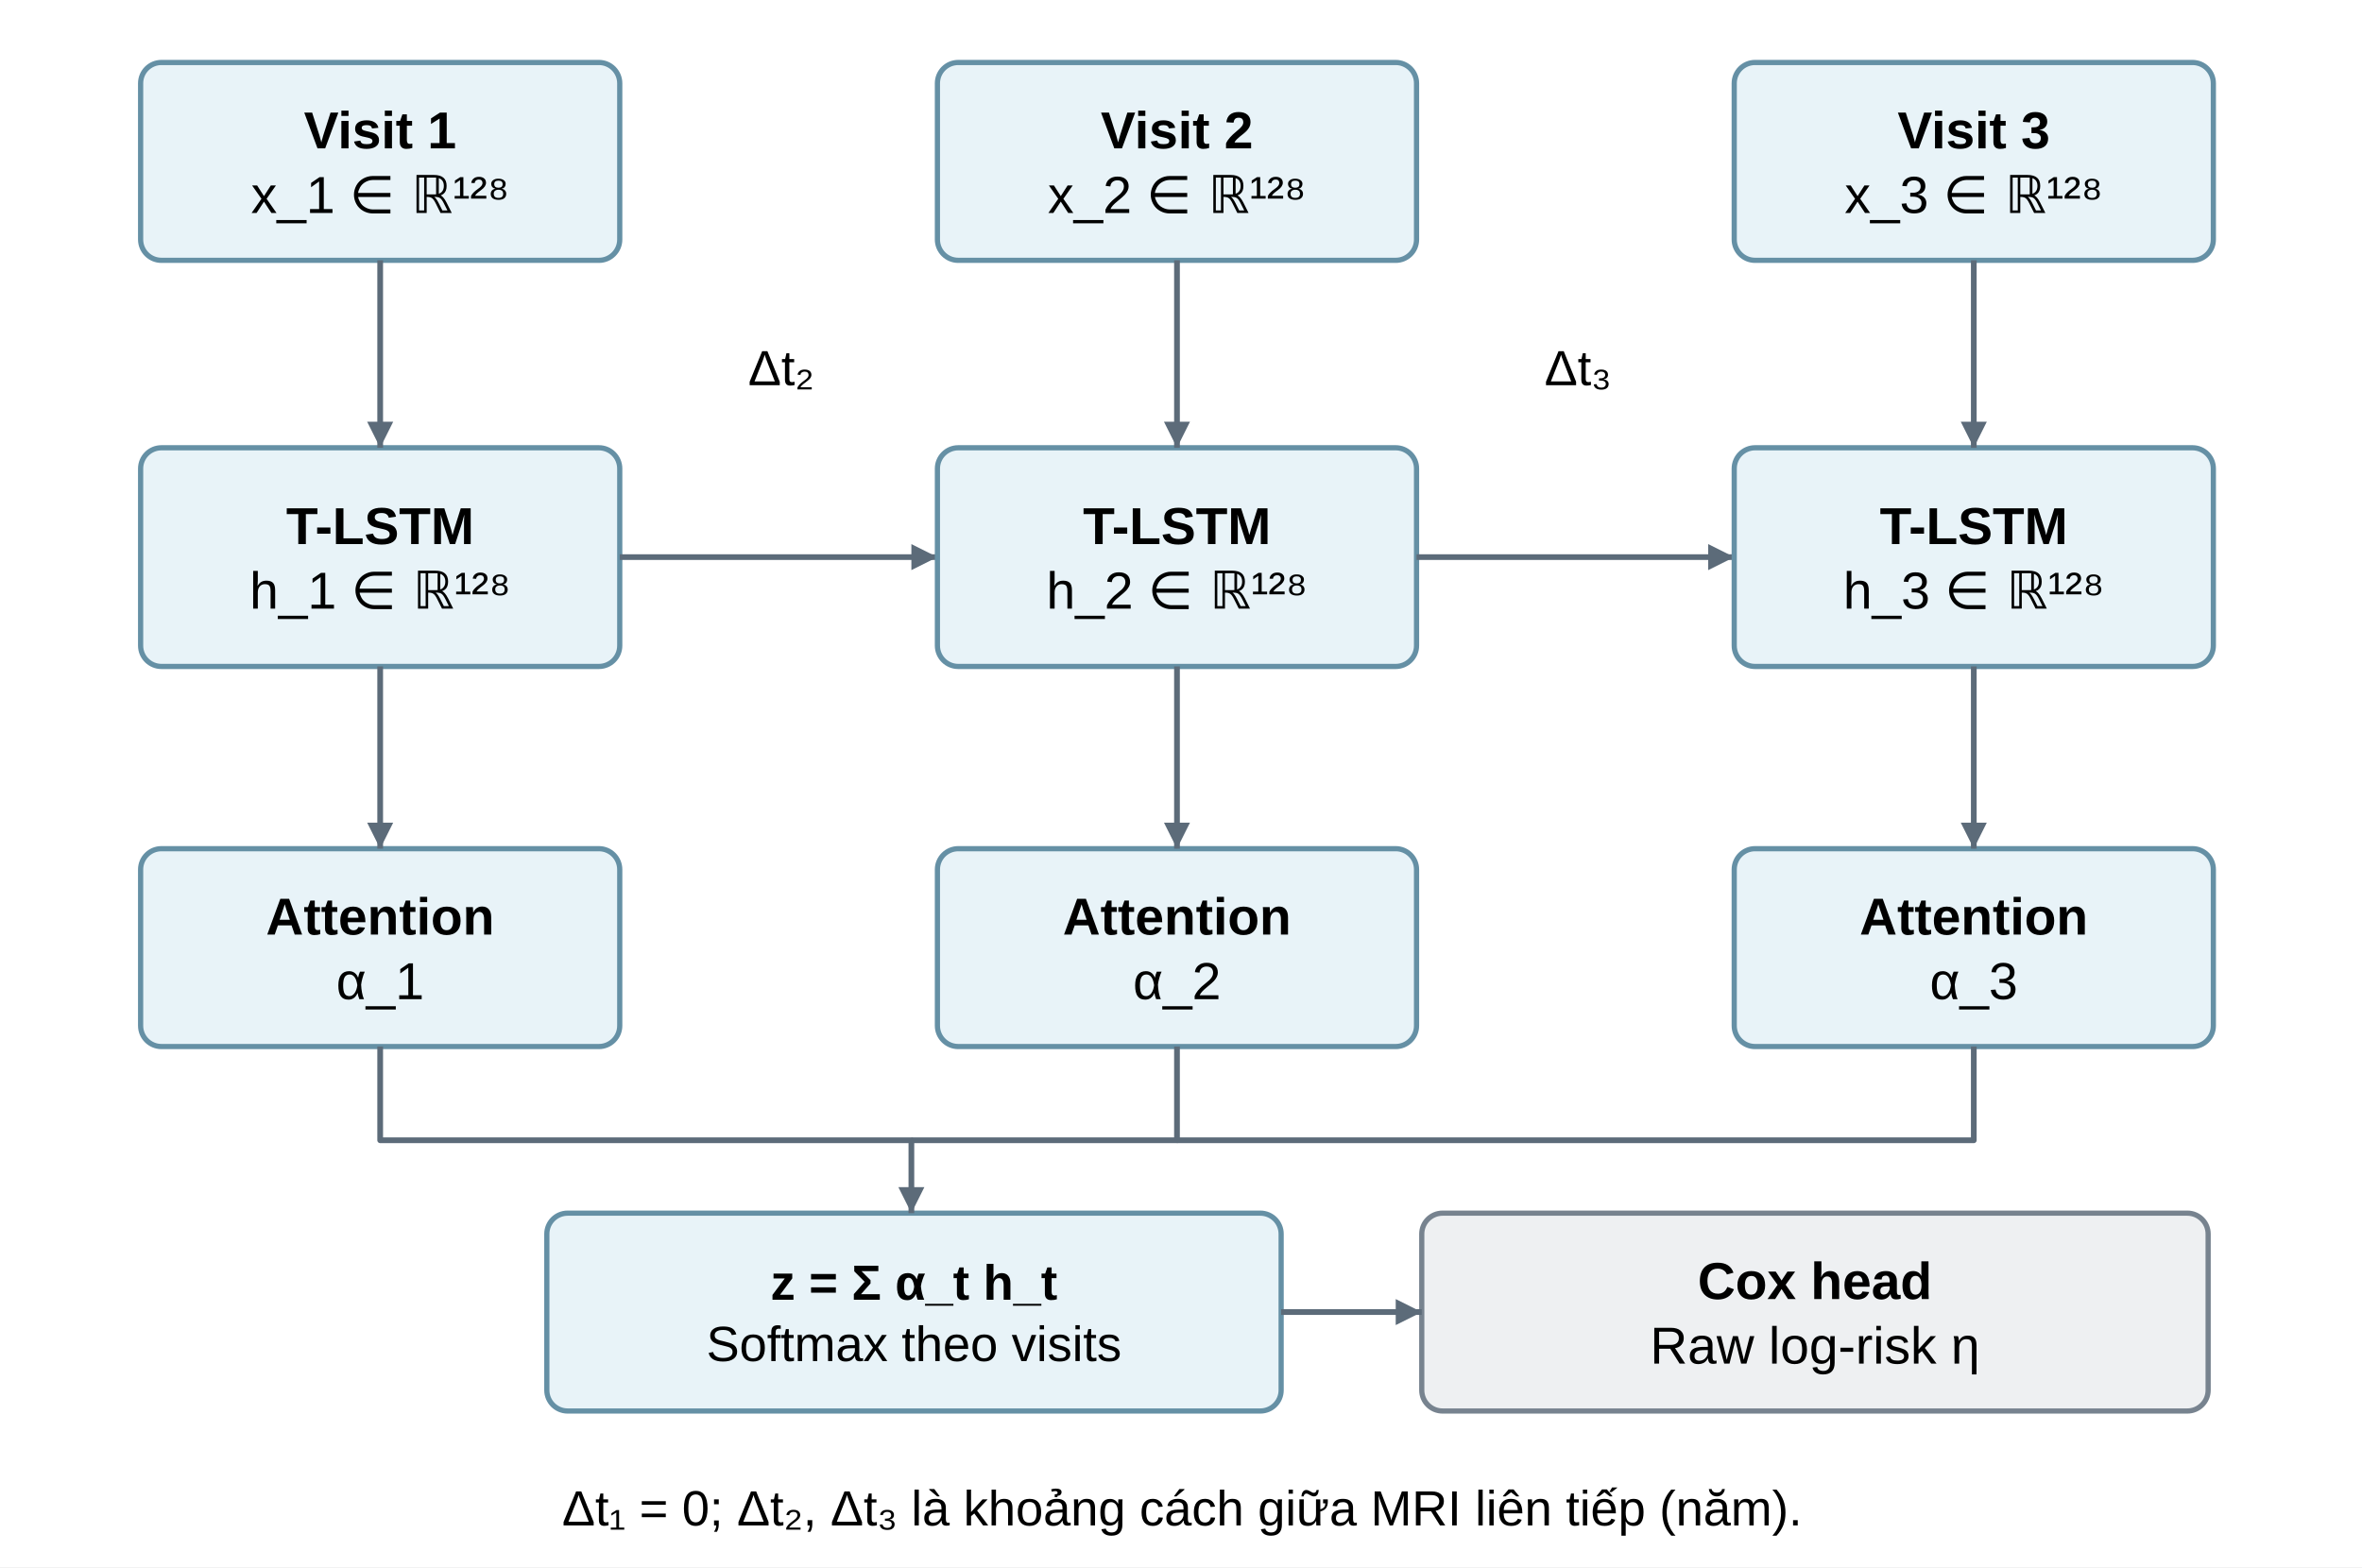
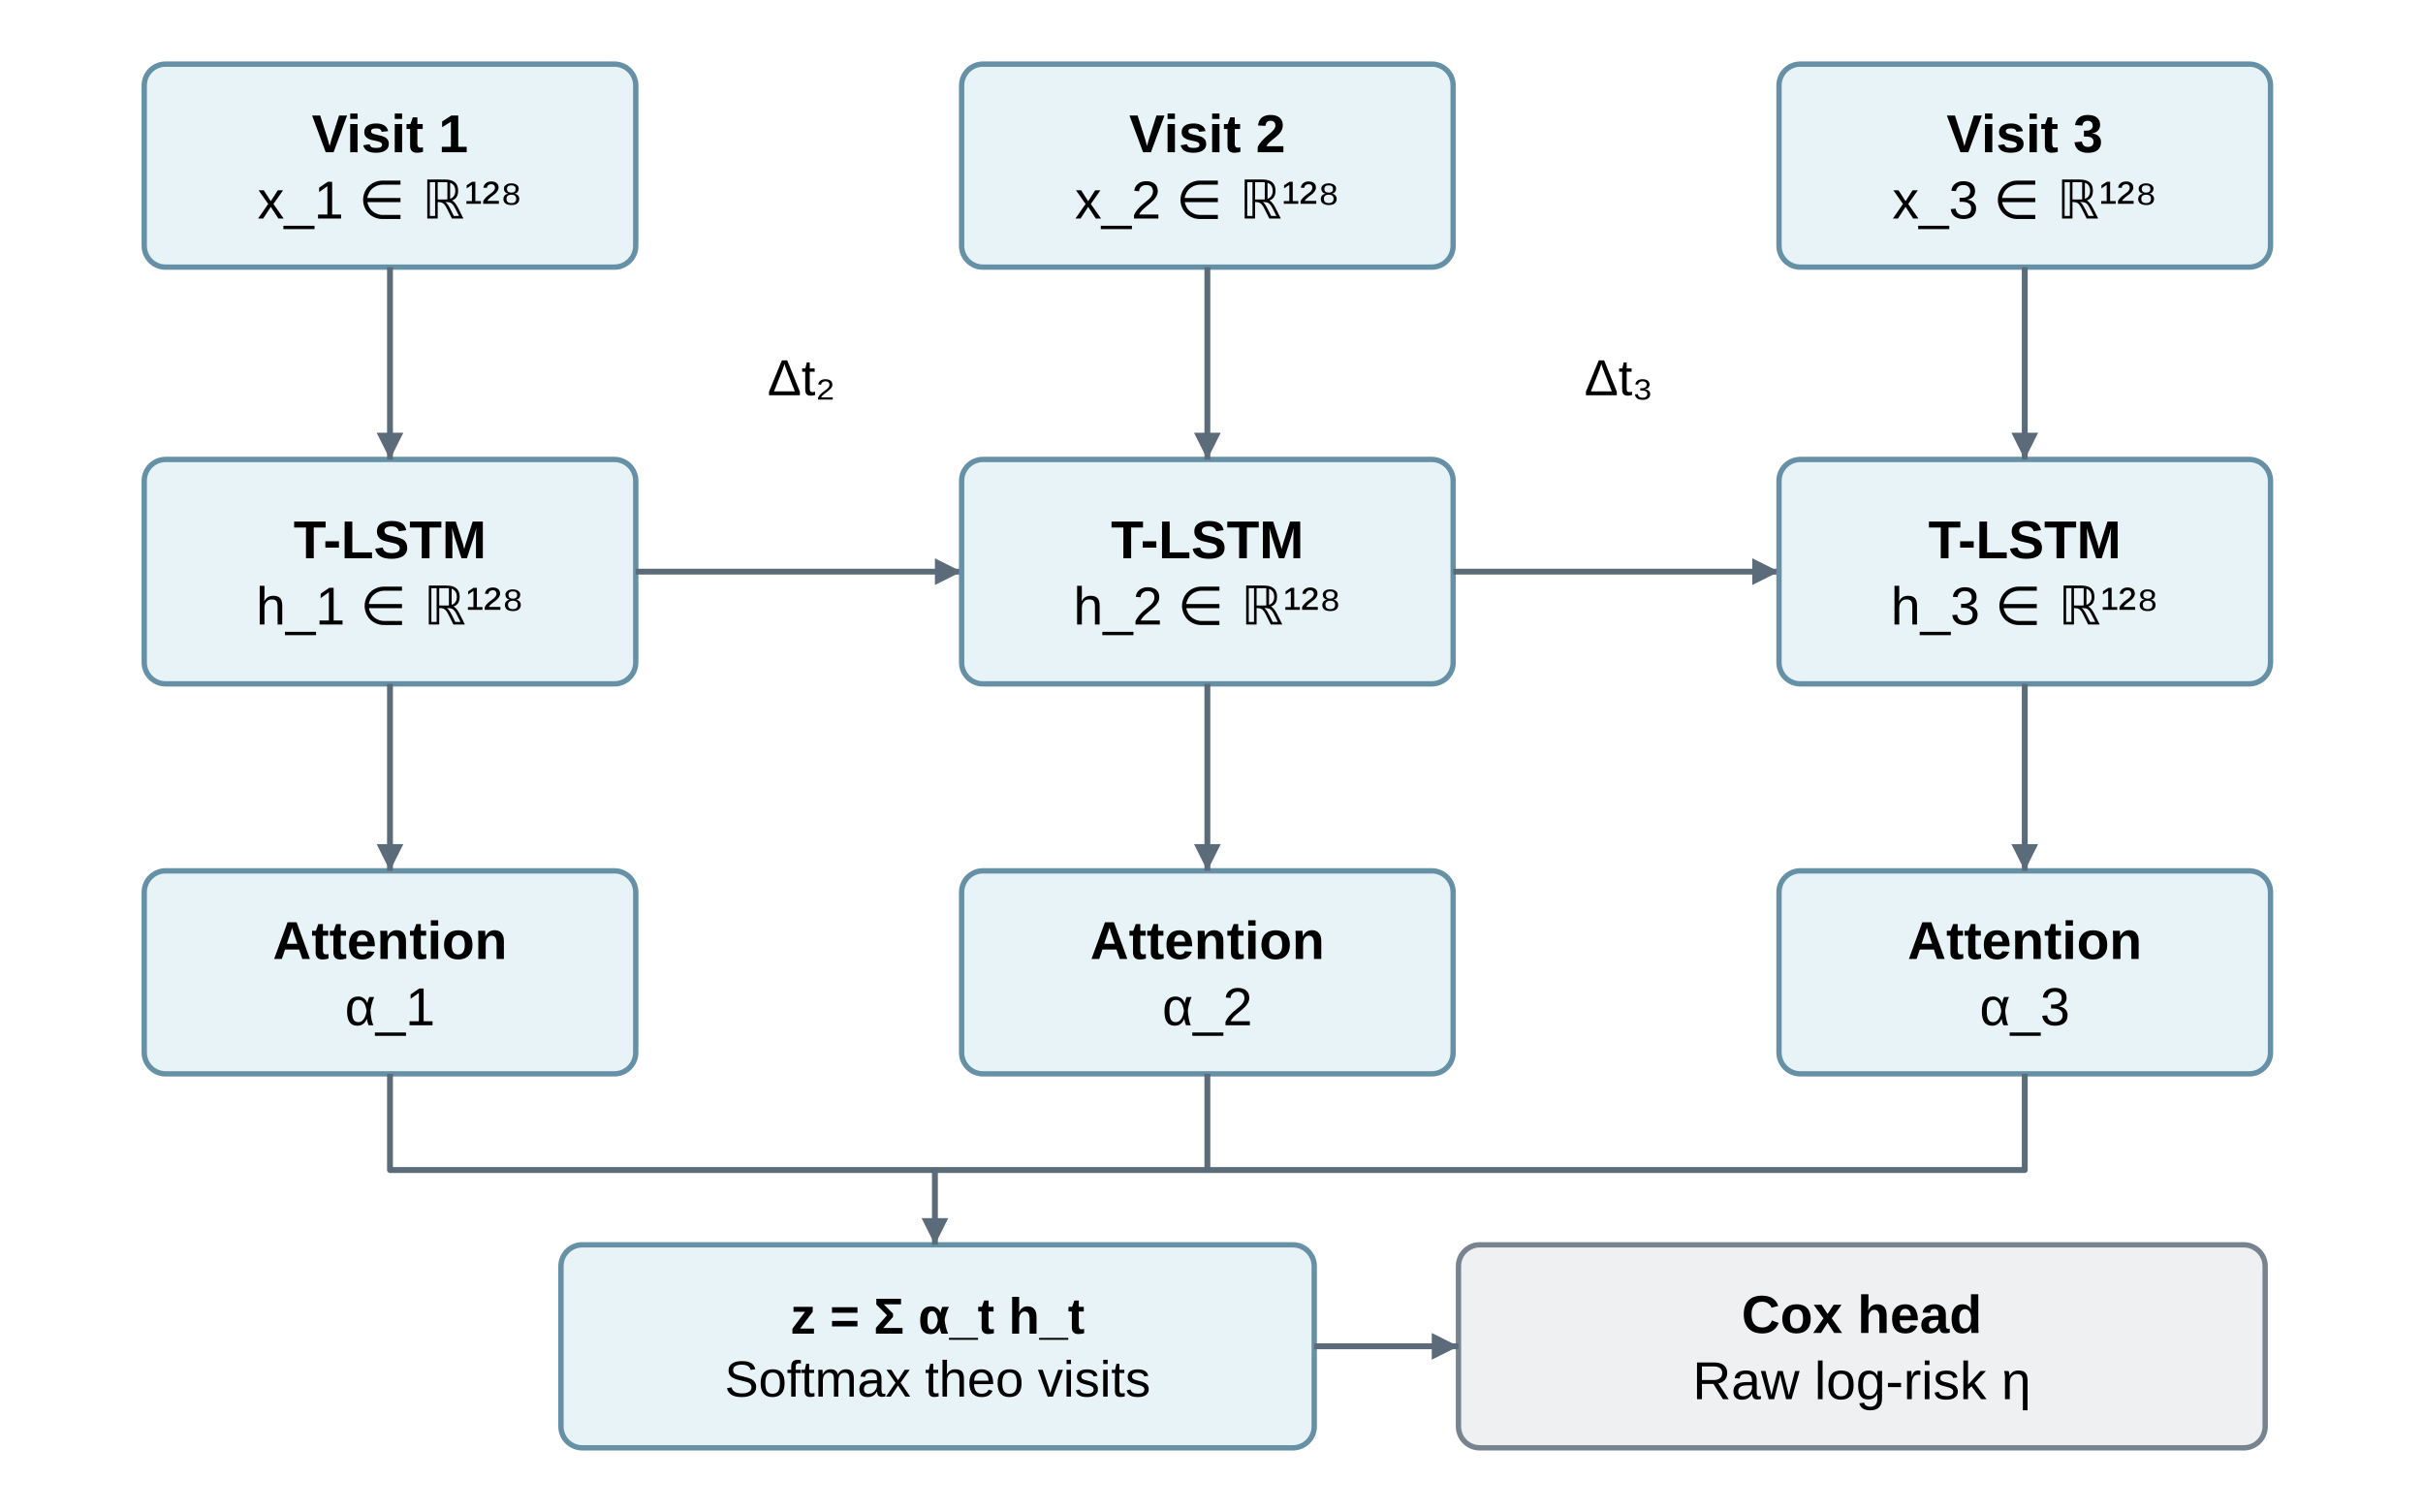
- <svg xmlns="http://www.w3.org/2000/svg" width="160mm" height="106.186mm" viewBox="0 0 453.543 301">
+ <svg xmlns="http://www.w3.org/2000/svg" width="160mm" height="99.836mm" viewBox="0 0 453.543 283">
  <rect width="100%" height="100%" fill="white" />
  <rect x="27" y="12" width="92" height="38" rx="4" fill="#E8F3F8" stroke="#6590A5" stroke-width="1" />
  <text x="73.0" y="28.5" font-family="Arial, DejaVu Sans, sans-serif" font-size="10" font-weight="700" text-anchor="middle" fill="#000000">Visit 1</text>
  <text x="73.0" y="40.9" font-family="Arial, DejaVu Sans, sans-serif" font-size="10" font-weight="400" text-anchor="middle" fill="#000000">x_1 ∈ ℝ¹²⁸</text>
  <rect x="27" y="86" width="92" height="42" rx="4" fill="#E8F3F8" stroke="#6590A5" stroke-width="1" />
  <text x="73.0" y="104.5" font-family="Arial, DejaVu Sans, sans-serif" font-size="10" font-weight="700" text-anchor="middle" fill="#000000">T-LSTM</text>
  <text x="73.0" y="116.9" font-family="Arial, DejaVu Sans, sans-serif" font-size="10" font-weight="400" text-anchor="middle" fill="#000000">h_1 ∈ ℝ¹²⁸</text>
  <polyline points="73,50 73,86" fill="none" stroke="#5C6B79" stroke-width="1.1" stroke-linejoin="round" />
  <polygon points="73,86 75.5,81.0 70.5,81.0" fill="#5C6B79" />
  <rect x="27" y="163" width="92" height="38" rx="4" fill="#E8F3F8" stroke="#6590A5" stroke-width="1" />
  <text x="73.0" y="179.5" font-family="Arial, DejaVu Sans, sans-serif" font-size="10" font-weight="700" text-anchor="middle" fill="#000000">Attention</text>
  <text x="73.0" y="191.9" font-family="Arial, DejaVu Sans, sans-serif" font-size="10" font-weight="400" text-anchor="middle" fill="#000000">α_1</text>
  <polyline points="73,128 73,163" fill="none" stroke="#5C6B79" stroke-width="1.1" stroke-linejoin="round" />
  <polygon points="73,163 75.5,158.0 70.5,158.0" fill="#5C6B79" />
  <polyline points="119,107 180,107" fill="none" stroke="#5C6B79" stroke-width="1.1" stroke-linejoin="round" />
  <polygon points="180,107 175.0,104.5 175.0,109.5" fill="#5C6B79" />
  <rect x="180" y="12" width="92" height="38" rx="4" fill="#E8F3F8" stroke="#6590A5" stroke-width="1" />
  <text x="226.0" y="28.5" font-family="Arial, DejaVu Sans, sans-serif" font-size="10" font-weight="700" text-anchor="middle" fill="#000000">Visit 2</text>
  <text x="226.0" y="40.9" font-family="Arial, DejaVu Sans, sans-serif" font-size="10" font-weight="400" text-anchor="middle" fill="#000000">x_2 ∈ ℝ¹²⁸</text>
  <rect x="180" y="86" width="92" height="42" rx="4" fill="#E8F3F8" stroke="#6590A5" stroke-width="1" />
  <text x="226.0" y="104.5" font-family="Arial, DejaVu Sans, sans-serif" font-size="10" font-weight="700" text-anchor="middle" fill="#000000">T-LSTM</text>
  <text x="226.0" y="116.9" font-family="Arial, DejaVu Sans, sans-serif" font-size="10" font-weight="400" text-anchor="middle" fill="#000000">h_2 ∈ ℝ¹²⁸</text>
  <polyline points="226,50 226,86" fill="none" stroke="#5C6B79" stroke-width="1.1" stroke-linejoin="round" />
  <polygon points="226,86 228.5,81.0 223.5,81.0" fill="#5C6B79" />
  <rect x="180" y="163" width="92" height="38" rx="4" fill="#E8F3F8" stroke="#6590A5" stroke-width="1" />
  <text x="226.0" y="179.5" font-family="Arial, DejaVu Sans, sans-serif" font-size="10" font-weight="700" text-anchor="middle" fill="#000000">Attention</text>
  <text x="226.0" y="191.9" font-family="Arial, DejaVu Sans, sans-serif" font-size="10" font-weight="400" text-anchor="middle" fill="#000000">α_2</text>
  <polyline points="226,128 226,163" fill="none" stroke="#5C6B79" stroke-width="1.1" stroke-linejoin="round" />
  <polygon points="226,163 228.5,158.0 223.5,158.0" fill="#5C6B79" />
  <polyline points="272,107 333,107" fill="none" stroke="#5C6B79" stroke-width="1.1" stroke-linejoin="round" />
  <polygon points="333,107 328.0,104.5 328.0,109.5" fill="#5C6B79" />
  <rect x="333" y="12" width="92" height="38" rx="4" fill="#E8F3F8" stroke="#6590A5" stroke-width="1" />
  <text x="379.0" y="28.5" font-family="Arial, DejaVu Sans, sans-serif" font-size="10" font-weight="700" text-anchor="middle" fill="#000000">Visit 3</text>
  <text x="379.0" y="40.9" font-family="Arial, DejaVu Sans, sans-serif" font-size="10" font-weight="400" text-anchor="middle" fill="#000000">x_3 ∈ ℝ¹²⁸</text>
  <rect x="333" y="86" width="92" height="42" rx="4" fill="#E8F3F8" stroke="#6590A5" stroke-width="1" />
  <text x="379.0" y="104.5" font-family="Arial, DejaVu Sans, sans-serif" font-size="10" font-weight="700" text-anchor="middle" fill="#000000">T-LSTM</text>
  <text x="379.0" y="116.9" font-family="Arial, DejaVu Sans, sans-serif" font-size="10" font-weight="400" text-anchor="middle" fill="#000000">h_3 ∈ ℝ¹²⁸</text>
  <polyline points="379,50 379,86" fill="none" stroke="#5C6B79" stroke-width="1.1" stroke-linejoin="round" />
  <polygon points="379,86 381.5,81.0 376.5,81.0" fill="#5C6B79" />
  <rect x="333" y="163" width="92" height="38" rx="4" fill="#E8F3F8" stroke="#6590A5" stroke-width="1" />
  <text x="379.0" y="179.5" font-family="Arial, DejaVu Sans, sans-serif" font-size="10" font-weight="700" text-anchor="middle" fill="#000000">Attention</text>
  <text x="379.0" y="191.9" font-family="Arial, DejaVu Sans, sans-serif" font-size="10" font-weight="400" text-anchor="middle" fill="#000000">α_3</text>
  <polyline points="379,128 379,163" fill="none" stroke="#5C6B79" stroke-width="1.1" stroke-linejoin="round" />
  <polygon points="379,163 381.5,158.0 376.5,158.0" fill="#5C6B79" />
  <text x="150" y="73.98" font-family="Arial, DejaVu Sans, sans-serif" font-size="9.5" font-weight="400" text-anchor="middle" fill="#000000">Δt₂</text>
  <text x="303" y="73.98" font-family="Arial, DejaVu Sans, sans-serif" font-size="9.5" font-weight="400" text-anchor="middle" fill="#000000">Δt₃</text>
  <rect x="105" y="233" width="141" height="38" rx="4" fill="#E8F3F8" stroke="#6590A5" stroke-width="1" />
  <text x="175.5" y="249.625" font-family="Arial, DejaVu Sans, sans-serif" font-size="9.5" font-weight="700" text-anchor="middle" fill="#000000">z = Σ α_t h_t</text>
  <text x="175.5" y="261.405" font-family="Arial, DejaVu Sans, sans-serif" font-size="9.5" font-weight="400" text-anchor="middle" fill="#000000">Softmax theo visits</text>
  <rect x="273" y="233" width="151" height="38" rx="4" fill="#EEF0F2" stroke="#77838F" stroke-width="1" />
  <text x="348.5" y="249.5" font-family="Arial, DejaVu Sans, sans-serif" font-size="10" font-weight="700" text-anchor="middle" fill="#000000">Cox head</text>
  <text x="348.5" y="261.9" font-family="Arial, DejaVu Sans, sans-serif" font-size="10" font-weight="400" text-anchor="middle" fill="#000000">Raw log-risk η</text>
  <polyline points="246,252 273,252" fill="none" stroke="#5C6B79" stroke-width="1.1" stroke-linejoin="round" />
  <polygon points="273,252 268.0,249.5 268.0,254.5" fill="#5C6B79" />
  <polyline points="73,201 73,219 175,219 175,233" fill="none" stroke="#5C6B79" stroke-width="1.1" stroke-linejoin="round" />
  <polygon points="175,233 177.5,228.0 172.5,228.0" fill="#5C6B79" />
  <polyline points="226,201 226,219 175,219" fill="none" stroke="#5C6B79" stroke-width="1.1" stroke-linejoin="round" />
  <polyline points="379,201 379,219 226,219" fill="none" stroke="#5C6B79" stroke-width="1.1" stroke-linejoin="round" />
-   <text x="227" y="292.98" font-family="Arial, DejaVu Sans, sans-serif" font-size="9.5" font-weight="400" text-anchor="middle" fill="#000000">Δt₁ = 0; Δt₂, Δt₃ là khoảng cách giữa MRI liên tiếp (năm).</text>
</svg>
